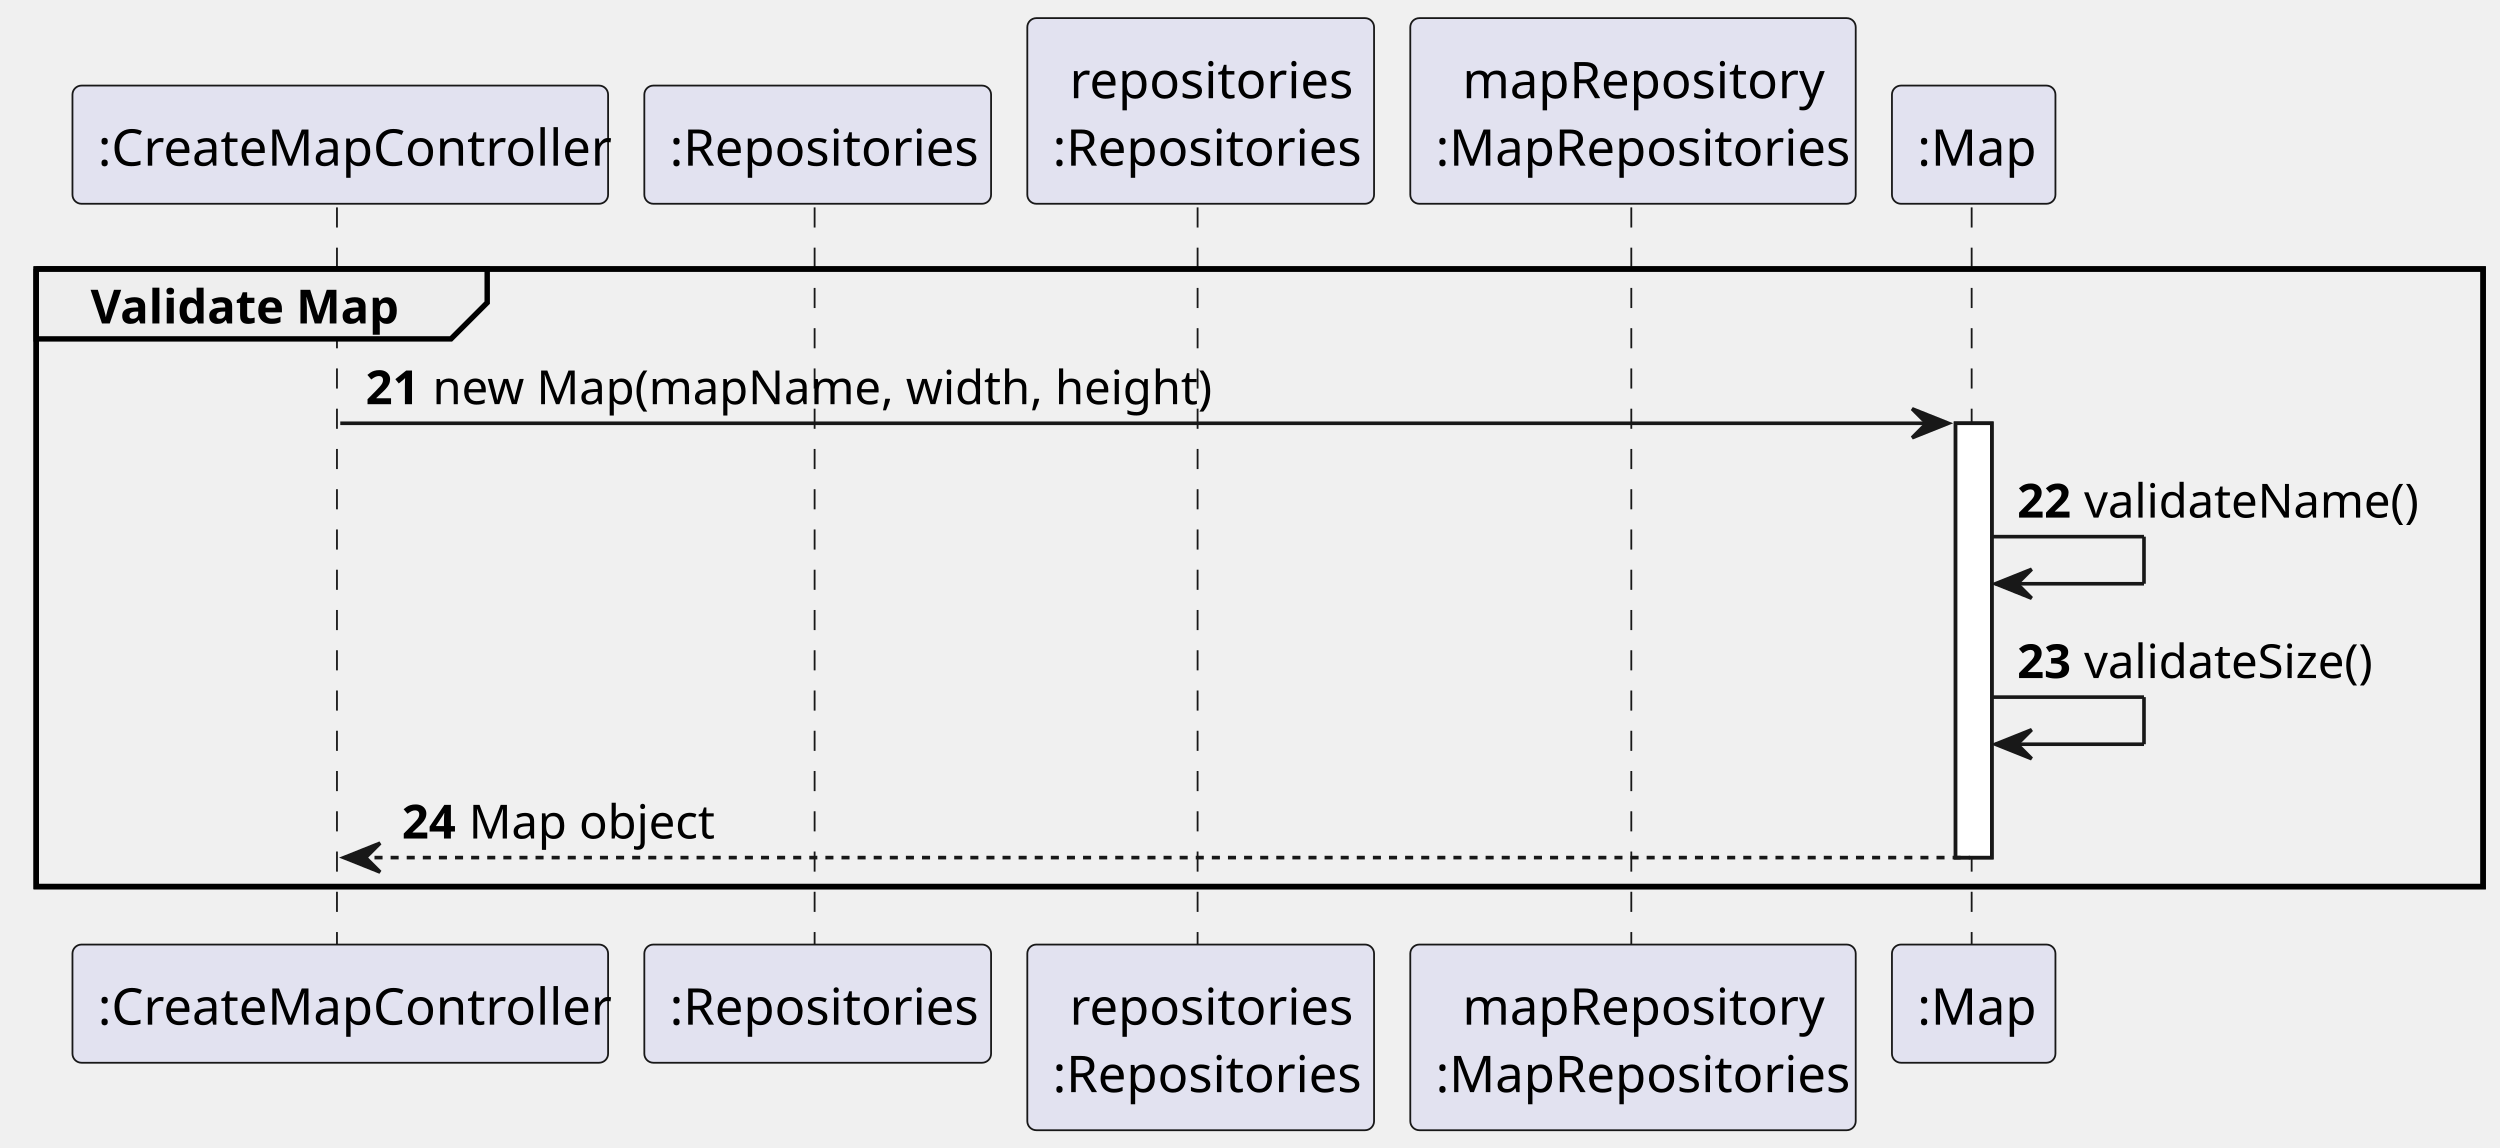
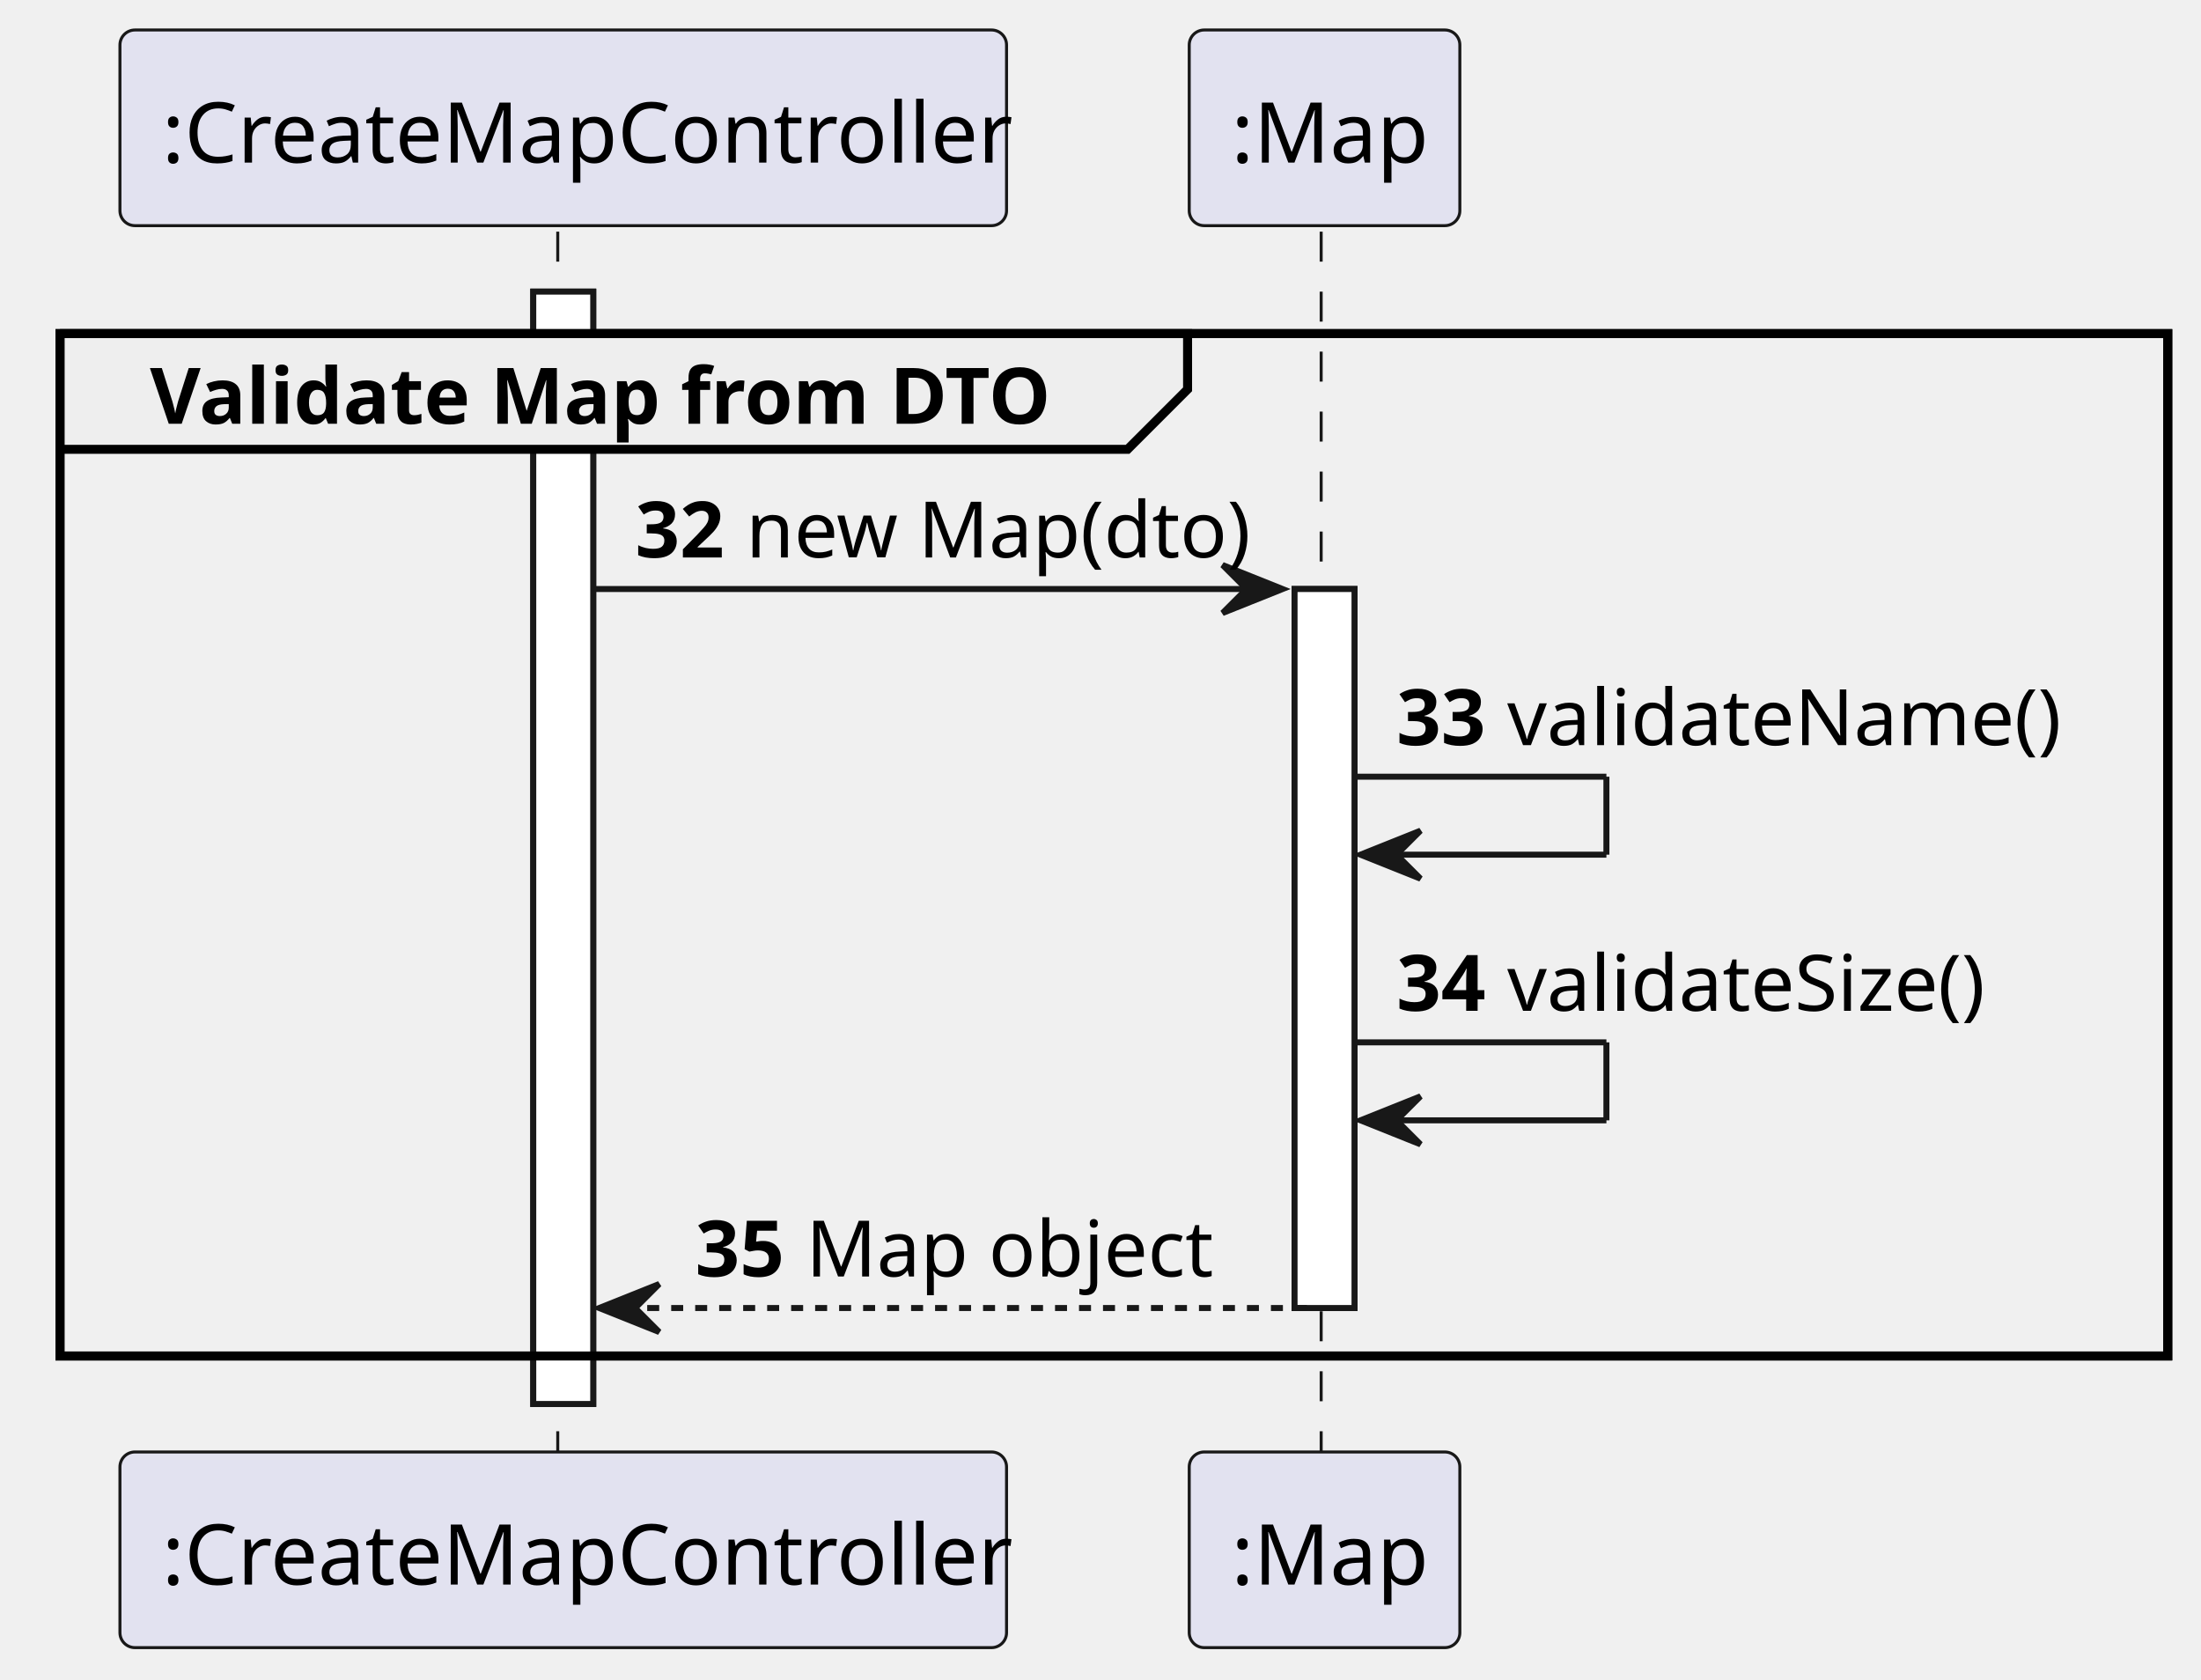
- <svg xmlns="http://www.w3.org/2000/svg" contentStyleType="text/css" height="285.3px" preserveAspectRatio="none" style="width:621px;height:285px;background:#FFFFFF;" version="1.1" viewBox="0 0 621 285" width="621.9px" zoomAndPan="magnify">
+ <svg xmlns="http://www.w3.org/2000/svg" contentStyleType="text/css" height="280px" preserveAspectRatio="none" style="width:367px;height:280px;background:#FFFFFF;" version="1.1" viewBox="0 0 367 280" width="367px" zoomAndPan="magnify">
  <defs />
  <g>
-     <rect fill="#FFFFFF" height="107.886" style="stroke:#181818;stroke-width:0.9;" width="9" x="485.766" y="105.142" />
-     <rect fill="none" height="153.41" style="stroke:#000000;stroke-width:1.35;" width="607.809" x="9" y="66.818" />
-     <line style="stroke:#181818;stroke-width:0.45;stroke-dasharray:5.0,5.0;" x1="83.7" x2="83.7" y1="51.518" y2="235.528" />
-     <line style="stroke:#181818;stroke-width:0.45;stroke-dasharray:5.0,5.0;" x1="202.351" x2="202.351" y1="51.518" y2="235.528" />
-     <line style="stroke:#181818;stroke-width:0.45;stroke-dasharray:5.0,5.0;" x1="297.483" x2="297.483" y1="51.518" y2="235.528" />
-     <line style="stroke:#181818;stroke-width:0.45;stroke-dasharray:5.0,5.0;" x1="405.216" x2="405.216" y1="51.518" y2="235.528" />
-     <line style="stroke:#181818;stroke-width:0.45;stroke-dasharray:5.0,5.0;" x1="489.76" x2="489.76" y1="51.518" y2="235.528" />
-     <rect fill="#E2E2F0" height="29.359" rx="2.25" ry="2.25" style="stroke:#181818;stroke-width:0.45;" width="133.051" x="18" y="21.259" />
-     <text fill="#000000" font-family="sans-serif" font-size="12.6" lengthAdjust="spacing" textLength="120.451" x="24.3" y="41.156">:CreateMapController</text>
-     <rect fill="#E2E2F0" height="29.359" rx="2.25" ry="2.25" style="stroke:#181818;stroke-width:0.45;" width="133.051" x="18" y="234.627" />
-     <text fill="#000000" font-family="sans-serif" font-size="12.6" lengthAdjust="spacing" textLength="120.451" x="24.3" y="254.524">:CreateMapController</text>
-     <rect fill="#E2E2F0" height="29.359" rx="2.25" ry="2.25" style="stroke:#181818;stroke-width:0.45;" width="86.133" x="160.051" y="21.259" />
-     <text fill="#000000" font-family="sans-serif" font-size="12.6" lengthAdjust="spacing" textLength="73.533" x="166.351" y="41.156">:Repositories</text>
-     <rect fill="#E2E2F0" height="29.359" rx="2.25" ry="2.25" style="stroke:#181818;stroke-width:0.45;" width="86.133" x="160.051" y="234.627" />
-     <text fill="#000000" font-family="sans-serif" font-size="12.6" lengthAdjust="spacing" textLength="73.533" x="166.351" y="254.524">:Repositories</text>
-     <rect fill="#E2E2F0" height="46.118" rx="2.25" ry="2.25" style="stroke:#181818;stroke-width:0.45;" width="86.133" x="255.183" y="4.5" />
-     <text fill="#000000" font-family="sans-serif" font-size="12.6" lengthAdjust="spacing" textLength="65.129" x="265.685" y="24.397">repositories</text>
-     <text fill="#000000" font-family="sans-serif" font-size="12.6" lengthAdjust="spacing" textLength="73.533" x="261.483" y="41.156">:Repositories</text>
-     <rect fill="#E2E2F0" height="46.118" rx="2.25" ry="2.25" style="stroke:#181818;stroke-width:0.45;" width="86.133" x="255.183" y="234.627" />
-     <text fill="#000000" font-family="sans-serif" font-size="12.6" lengthAdjust="spacing" textLength="65.129" x="265.685" y="254.524">repositories</text>
-     <text fill="#000000" font-family="sans-serif" font-size="12.6" lengthAdjust="spacing" textLength="73.533" x="261.483" y="271.283">:Repositories</text>
-     <rect fill="#E2E2F0" height="46.118" rx="2.25" ry="2.25" style="stroke:#181818;stroke-width:0.45;" width="110.644" x="350.316" y="4.5" />
-     <text fill="#000000" font-family="sans-serif" font-size="12.6" lengthAdjust="spacing" textLength="84.736" x="363.27" y="24.397">mapRepository</text>
-     <text fill="#000000" font-family="sans-serif" font-size="12.6" lengthAdjust="spacing" textLength="98.044" x="356.616" y="41.156">:MapRepositories</text>
-     <rect fill="#E2E2F0" height="46.118" rx="2.25" ry="2.25" style="stroke:#181818;stroke-width:0.45;" width="110.644" x="350.316" y="234.627" />
-     <text fill="#000000" font-family="sans-serif" font-size="12.6" lengthAdjust="spacing" textLength="84.736" x="363.27" y="254.524">mapRepository</text>
-     <text fill="#000000" font-family="sans-serif" font-size="12.6" lengthAdjust="spacing" textLength="98.044" x="356.616" y="271.283">:MapRepositories</text>
-     <rect fill="#E2E2F0" height="29.359" rx="2.25" ry="2.25" style="stroke:#181818;stroke-width:0.45;" width="40.612" x="469.96" y="21.259" />
-     <text fill="#000000" font-family="sans-serif" font-size="12.6" lengthAdjust="spacing" textLength="28.012" x="476.26" y="41.156">:Map</text>
-     <rect fill="#E2E2F0" height="29.359" rx="2.25" ry="2.25" style="stroke:#181818;stroke-width:0.45;" width="40.612" x="469.96" y="234.627" />
-     <text fill="#000000" font-family="sans-serif" font-size="12.6" lengthAdjust="spacing" textLength="28.012" x="476.26" y="254.524">:Map</text>
-     <rect fill="#FFFFFF" height="107.886" style="stroke:#181818;stroke-width:0.9;" width="9" x="485.766" y="105.142" />
-     <path d="M9,66.818 L121.02,66.818 L121.02,75.18 L112.02,84.18 L9,84.18 L9,66.818 " fill="#EEEEEE" style="stroke:#000000;stroke-width:1.35;" />
-     <rect fill="none" height="153.41" style="stroke:#000000;stroke-width:1.35;" width="607.809" x="9" y="66.818" />
-     <text fill="#000000" font-family="sans-serif" font-size="11.7" font-weight="bold" lengthAdjust="spacing" textLength="71.52" x="22.5" y="80.344">Validate Map</text>
-     <polygon fill="#181818" points="474.966,101.542,483.966,105.142,474.966,108.742,478.566,105.142" style="stroke:#181818;stroke-width:0.9;" />
-     <line style="stroke:#181818;stroke-width:0.9;" x1="84.525" x2="480.366" y1="105.142" y2="105.142" />
-     <text fill="#000000" font-family="sans-serif" font-size="11.7" font-weight="bold" lengthAdjust="spacing" textLength="13.014" x="90.825" y="100.405">21</text>
-     <text fill="#000000" font-family="sans-serif" font-size="11.7" lengthAdjust="spacing" textLength="181.43" x="107.439" y="100.405">new Map(mapName, width, height)</text>
-     <line style="stroke:#181818;stroke-width:0.9;" x1="494.766" x2="532.566" y1="133.304" y2="133.304" />
-     <line style="stroke:#181818;stroke-width:0.9;" x1="532.566" x2="532.566" y1="133.304" y2="145.004" />
-     <line style="stroke:#181818;stroke-width:0.9;" x1="495.666" x2="532.566" y1="145.004" y2="145.004" />
-     <polygon fill="#181818" points="504.666,141.404,495.666,145.004,504.666,148.604,501.066,145.004" style="stroke:#181818;stroke-width:0.9;" />
-     <text fill="#000000" font-family="sans-serif" font-size="11.7" font-weight="bold" lengthAdjust="spacing" textLength="13.014" x="501.066" y="128.567">22</text>
-     <text fill="#000000" font-family="sans-serif" font-size="11.7" lengthAdjust="spacing" textLength="79.329" x="517.68" y="128.567">validateName()</text>
-     <line style="stroke:#181818;stroke-width:0.9;" x1="494.766" x2="532.566" y1="173.166" y2="173.166" />
-     <line style="stroke:#181818;stroke-width:0.9;" x1="532.566" x2="532.566" y1="173.166" y2="184.866" />
-     <line style="stroke:#181818;stroke-width:0.9;" x1="495.666" x2="532.566" y1="184.866" y2="184.866" />
-     <polygon fill="#181818" points="504.666,181.266,495.666,184.866,504.666,188.466,501.066,184.866" style="stroke:#181818;stroke-width:0.9;" />
-     <text fill="#000000" font-family="sans-serif" font-size="11.7" font-weight="bold" lengthAdjust="spacing" textLength="13.014" x="501.066" y="168.429">23</text>
-     <text fill="#000000" font-family="sans-serif" font-size="11.7" lengthAdjust="spacing" textLength="70.88" x="517.68" y="168.429">validateSize()</text>
-     <polygon fill="#181818" points="94.425,209.428,85.425,213.028,94.425,216.627,90.825,213.028" style="stroke:#181818;stroke-width:0.9;" />
-     <line style="stroke:#181818;stroke-width:0.9;stroke-dasharray:2.0,2.0;" x1="89.025" x2="489.366" y1="213.028" y2="213.028" />
-     <text fill="#000000" font-family="sans-serif" font-size="11.7" font-weight="bold" lengthAdjust="spacing" textLength="13.014" x="99.825" y="208.291">24</text>
-     <text fill="#000000" font-family="sans-serif" font-size="11.7" lengthAdjust="spacing" textLength="57.232" x="116.439" y="208.291">Map object</text>
+     <rect fill="#FFFFFF" height="185.455" style="stroke:#181818;stroke-width:1.0;" width="10" x="88.917" y="48.621" />
+     <rect fill="#FFFFFF" height="119.873" style="stroke:#181818;stroke-width:1.0;" width="10" x="215.856" y="98.203" />
+     <rect fill="none" height="170.455" style="stroke:#000000;stroke-width:1.5;" width="351.459" x="10" y="55.621" />
+     <line style="stroke:#181818;stroke-width:0.5;stroke-dasharray:5.0,5.0;" x1="93" x2="93" y1="38.621" y2="243.076" />
+     <line style="stroke:#181818;stroke-width:0.5;stroke-dasharray:5.0,5.0;" x1="220.294" x2="220.294" y1="38.621" y2="243.076" />
+     <rect fill="#E2E2F0" height="32.621" rx="2.5" ry="2.5" style="stroke:#181818;stroke-width:0.5;" width="147.834" x="20" y="5" />
+     <text fill="#000000" font-family="sans-serif" font-size="14" lengthAdjust="spacing" textLength="133.834" x="27" y="27.107">:CreateMapController</text>
+     <rect fill="#E2E2F0" height="32.621" rx="2.5" ry="2.5" style="stroke:#181818;stroke-width:0.5;" width="147.834" x="20" y="242.076" />
+     <text fill="#000000" font-family="sans-serif" font-size="14" lengthAdjust="spacing" textLength="133.834" x="27" y="264.184">:CreateMapController</text>
+     <rect fill="#E2E2F0" height="32.621" rx="2.5" ry="2.5" style="stroke:#181818;stroke-width:0.5;" width="45.124" x="198.294" y="5" />
+     <text fill="#000000" font-family="sans-serif" font-size="14" lengthAdjust="spacing" textLength="31.124" x="205.294" y="27.107">:Map</text>
+     <rect fill="#E2E2F0" height="32.621" rx="2.5" ry="2.5" style="stroke:#181818;stroke-width:0.5;" width="45.124" x="198.294" y="242.076" />
+     <text fill="#000000" font-family="sans-serif" font-size="14" lengthAdjust="spacing" textLength="31.124" x="205.294" y="264.184">:Map</text>
+     <rect fill="#FFFFFF" height="185.455" style="stroke:#181818;stroke-width:1.0;" width="10" x="88.917" y="48.621" />
+     <rect fill="#FFFFFF" height="119.873" style="stroke:#181818;stroke-width:1.0;" width="10" x="215.856" y="98.203" />
+     <path d="M10,55.621 L198.019,55.621 L198.019,64.912 L188.019,74.912 L10,74.912 L10,55.621 " fill="#EEEEEE" style="stroke:#000000;stroke-width:1.5;" />
+     <rect fill="none" height="170.455" style="stroke:#000000;stroke-width:1.5;" width="351.459" x="10" y="55.621" />
+     <text fill="#000000" font-family="sans-serif" font-size="13" font-weight="bold" lengthAdjust="spacing" textLength="143.019" x="25" y="70.649">Validate Map from DTO</text>
+     <polygon fill="#181818" points="203.856,94.203,213.856,98.203,203.856,102.203,207.856,98.203" style="stroke:#181818;stroke-width:1.0;" />
+     <line style="stroke:#181818;stroke-width:1.0;" x1="98.917" x2="209.856" y1="98.203" y2="98.203" />
+     <text fill="#000000" font-family="sans-serif" font-size="13" font-weight="bold" lengthAdjust="spacing" textLength="14.46" x="105.917" y="92.94">32</text>
+     <text fill="#000000" font-family="sans-serif" font-size="13" lengthAdjust="spacing" textLength="79.479" x="124.377" y="92.94">new Map(dto)</text>
+     <line style="stroke:#181818;stroke-width:1.0;" x1="225.856" x2="267.856" y1="129.494" y2="129.494" />
+     <line style="stroke:#181818;stroke-width:1.0;" x1="267.856" x2="267.856" y1="129.494" y2="142.494" />
+     <line style="stroke:#181818;stroke-width:1.0;" x1="226.856" x2="267.856" y1="142.494" y2="142.494" />
+     <polygon fill="#181818" points="236.856,138.494,226.856,142.494,236.856,146.494,232.856,142.494" style="stroke:#181818;stroke-width:1.0;" />
+     <text fill="#000000" font-family="sans-serif" font-size="13" font-weight="bold" lengthAdjust="spacing" textLength="14.46" x="232.856" y="124.231">33</text>
+     <text fill="#000000" font-family="sans-serif" font-size="13" lengthAdjust="spacing" textLength="88.144" x="251.316" y="124.231">validateName()</text>
+     <line style="stroke:#181818;stroke-width:1.0;" x1="225.856" x2="267.856" y1="173.785" y2="173.785" />
+     <line style="stroke:#181818;stroke-width:1.0;" x1="267.856" x2="267.856" y1="173.785" y2="186.785" />
+     <line style="stroke:#181818;stroke-width:1.0;" x1="226.856" x2="267.856" y1="186.785" y2="186.785" />
+     <polygon fill="#181818" points="236.856,182.785,226.856,186.785,236.856,190.785,232.856,186.785" style="stroke:#181818;stroke-width:1.0;" />
+     <text fill="#000000" font-family="sans-serif" font-size="13" font-weight="bold" lengthAdjust="spacing" textLength="14.46" x="232.856" y="168.523">34</text>
+     <text fill="#000000" font-family="sans-serif" font-size="13" lengthAdjust="spacing" textLength="78.755" x="251.316" y="168.523">validateSize()</text>
+     <polygon fill="#181818" points="109.917,214.076,99.917,218.076,109.917,222.076,105.917,218.076" style="stroke:#181818;stroke-width:1.0;" />
+     <line style="stroke:#181818;stroke-width:1.0;stroke-dasharray:2.0,2.0;" x1="103.917" x2="219.856" y1="218.076" y2="218.076" />
+     <text fill="#000000" font-family="sans-serif" font-size="13" font-weight="bold" lengthAdjust="spacing" textLength="14.46" x="115.917" y="212.814">35</text>
+     <text fill="#000000" font-family="sans-serif" font-size="13" lengthAdjust="spacing" textLength="63.591" x="134.377" y="212.814">Map object</text>
  </g>
</svg>
